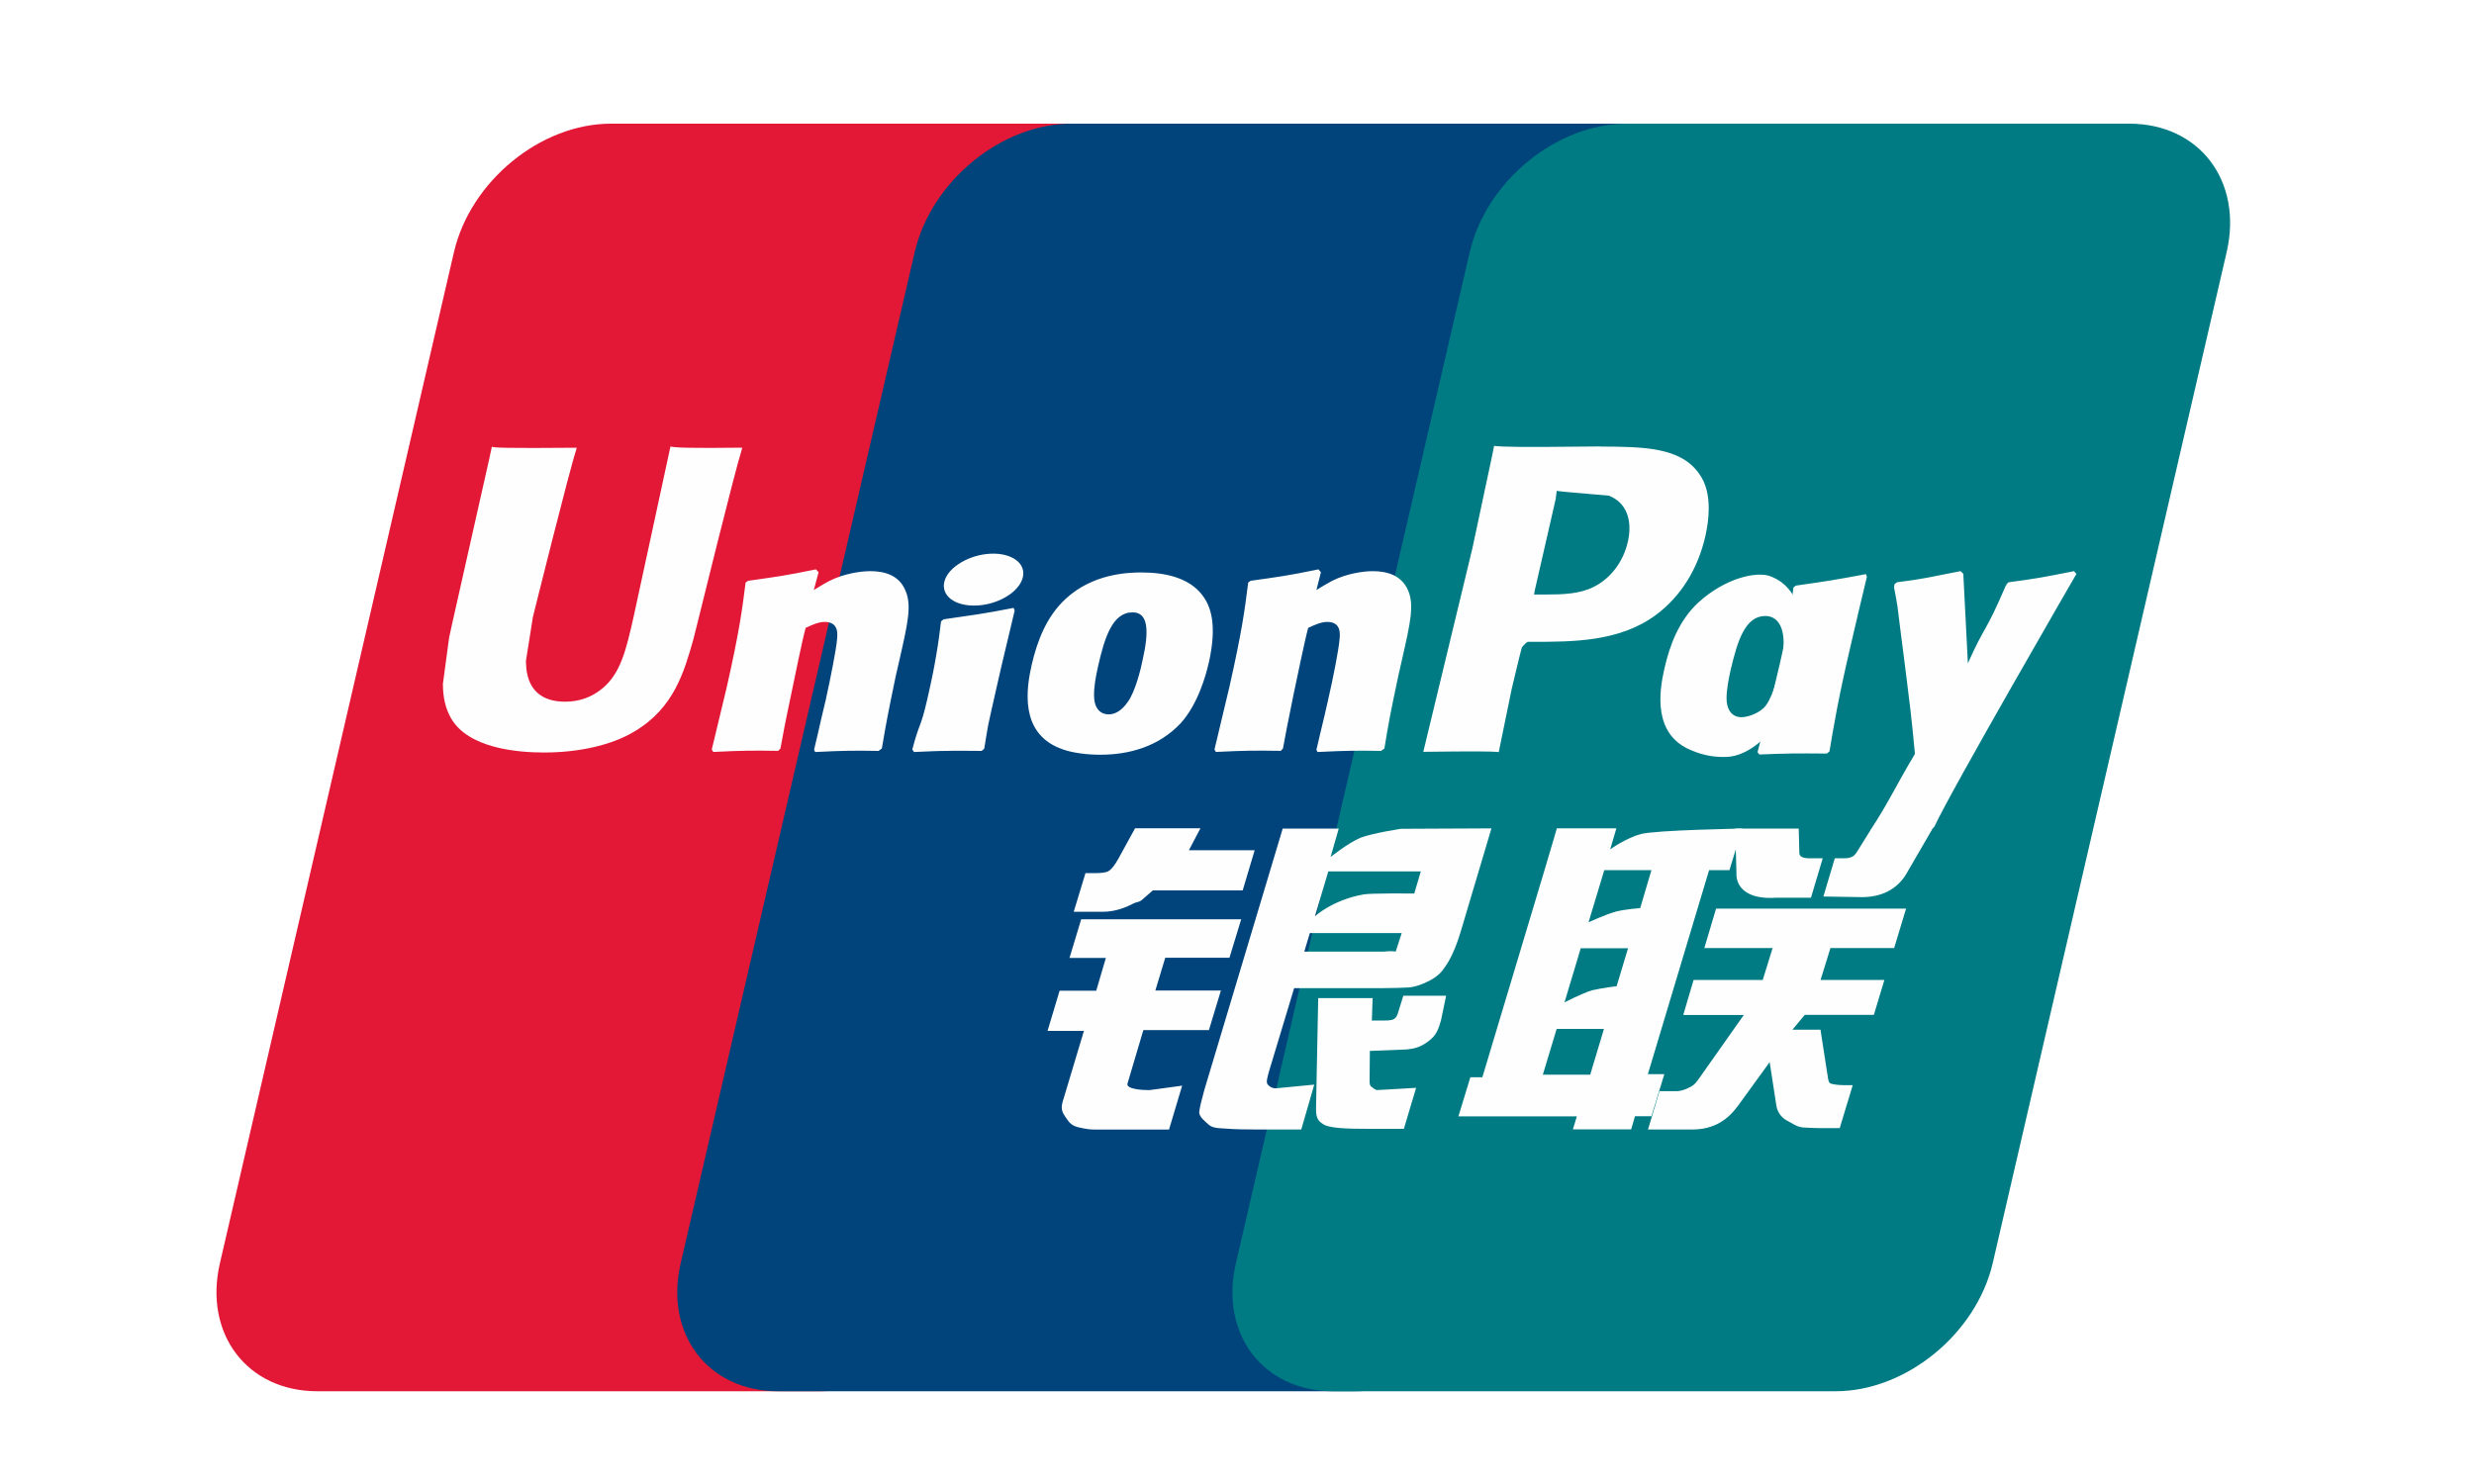
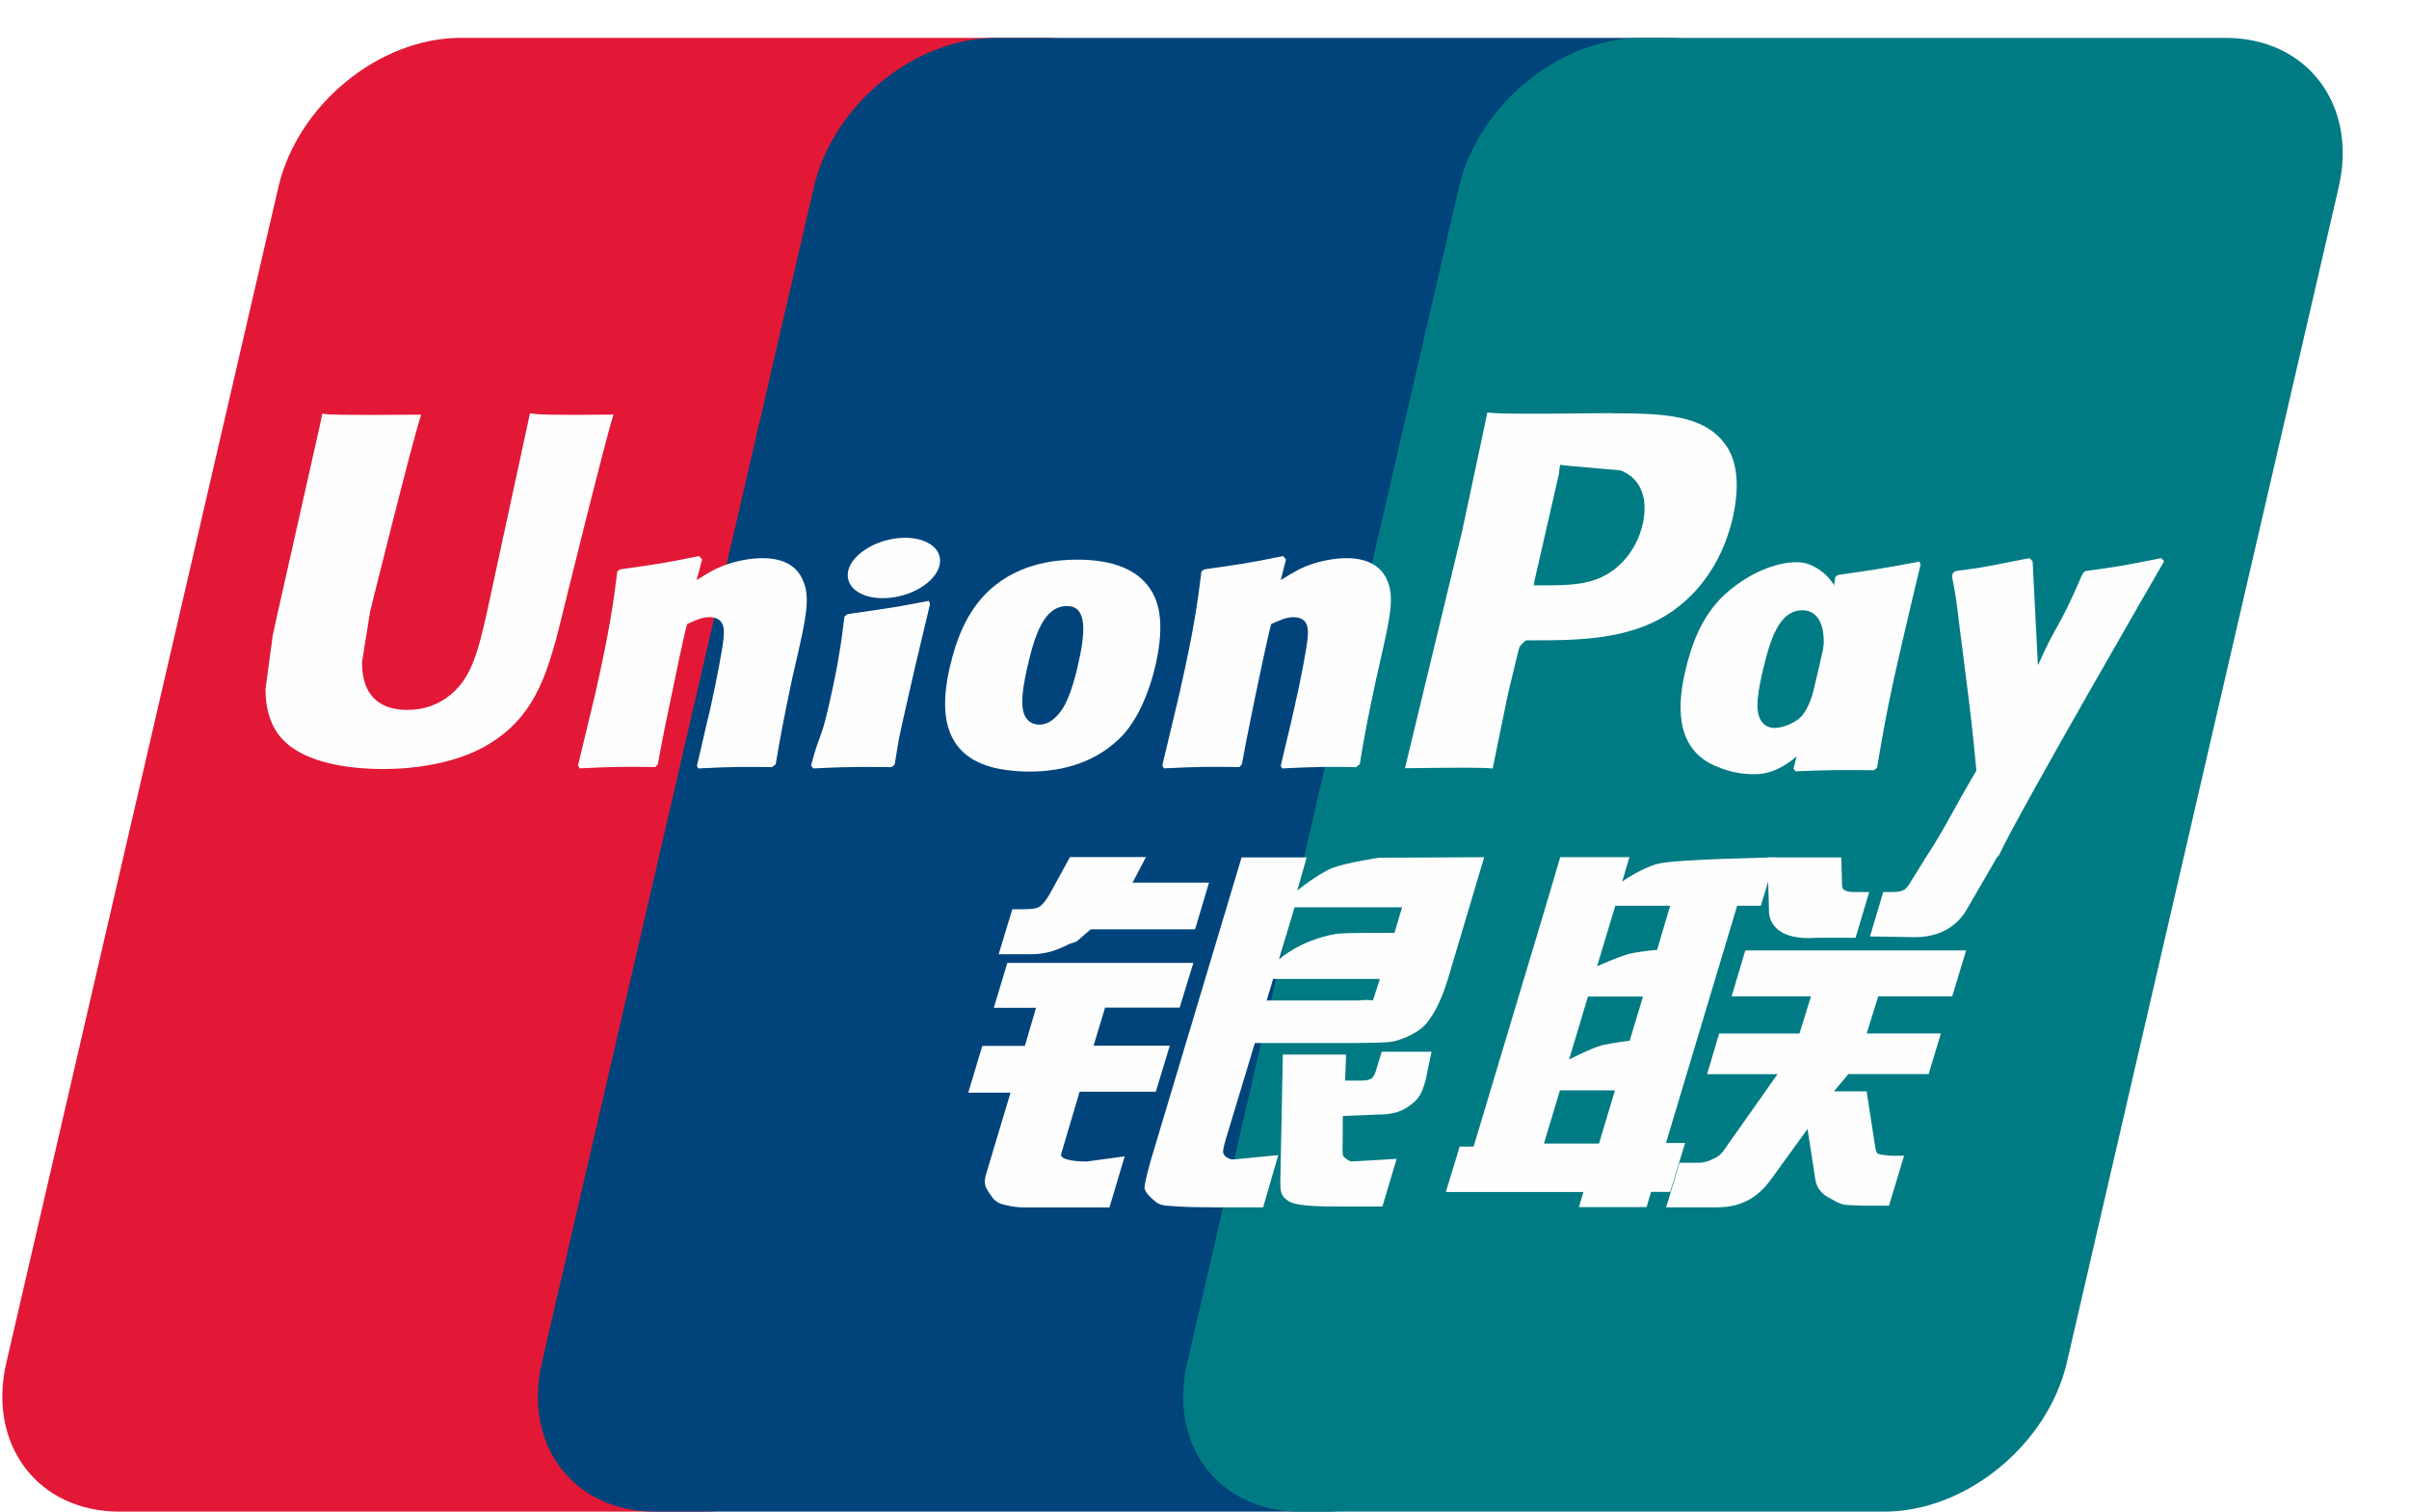
- <svg xmlns="http://www.w3.org/2000/svg" id="icon-unionpay" width="40" height="24" viewBox="0 0 40 24">
-   <path d="M9.877 2h8.126c1.135 0 1.84.93 1.575 2.077l-3.783 16.35c-.267 1.142-1.403 2.073-2.538 2.073H5.13c-1.134 0-1.84-.93-1.574-2.073L7.34 4.076C7.607 2.93 8.74 2 9.878 2z" style="fill: #E21836" />
-   <path d="M17.325 2h9.345c1.134 0 .623.93.356 2.077l-3.783 16.35c-.265 1.142-.182 2.073-1.32 2.073H12.58c-1.137 0-1.84-.93-1.574-2.073l3.783-16.35C15.056 2.93 16.19 2 17.324 2z" style="fill: #00447B" />
-   <path d="M26.3 2h8.126c1.136 0 1.84.93 1.575 2.077l-3.782 16.35c-.266 1.142-1.402 2.073-2.54 2.073h-8.122c-1.137 0-1.842-.93-1.574-2.073l3.78-16.35C24.03 2.93 25.166 2 26.303 2z" style="fill: #007B84" />
-   <path d="M27.633 14.072l-.99 3.3h.266l-.208.68h-.266l-.062.212h-.942l.064-.21H23.58l.193-.632h.194l1.005-3.35.2-.676h.962l-.1.34s.255-.184.498-.248c.242-.064 1.636-.088 1.636-.088l-.206.672h-.33zm-1.695 0l-.254.843s.285-.13.44-.172c.16-.04.395-.057.395-.057l.182-.614h-.764zm-.38 1.262l-.263.877s.29-.15.447-.196c.157-.037.396-.066.396-.066l.185-.614h-.766zm-.614 2.046h.767l.222-.74h-.765l-.223.74z" style="fill: #FEFEFE" />
-   <path d="M28.055 13.4h1.027l.01.385c-.005.065.05.096.17.096h.208l-.19.637h-.555c-.48.035-.662-.172-.65-.406l-.02-.71zM28.193 16.415h-.978l.167-.566H28.5l.16-.517h-1.104l.19-.638h3.072l-.193.638h-1.03l-.16.516h1.032l-.17.565H29.18l-.2.24h.454l.11.712c.013.07.014.116.036.147.023.026.158.038.238.038h.137l-.21.694h-.348c-.054 0-.133-.004-.243-.01-.105-.008-.18-.07-.25-.105-.064-.03-.16-.11-.182-.24l-.11-.712-.507.7c-.162.222-.38.39-.748.39h-.712l.186-.62h.273c.078 0 .15-.03.2-.056.052-.023.098-.05.15-.126l.74-1.05zM17.478 14.867h2.59l-.19.622H18.84l-.16.53h1.06l-.194.64h-1.06l-.256.863c-.03.095.25.108.353.108l.53-.072-.212.71h-1.193c-.096 0-.168-.013-.272-.037-.1-.023-.145-.07-.19-.138-.043-.07-.11-.128-.064-.278l.343-1.143h-.588l.195-.65h.592l.156-.53h-.588l.188-.623zM19.223 13.75h1.063l-.194.65H18.64l-.157.136c-.067.066-.09.038-.18.087-.08.04-.254.123-.477.123h-.466l.19-.625h.14c.118 0 .198-.01.238-.036.046-.03.098-.096.157-.203l.267-.487h1.057l-.187.356zM20.74 13.4h.905l-.132.46s.286-.23.487-.313c.2-.075.65-.143.65-.143l1.464-.007-.498 1.672c-.085.286-.183.472-.244.555-.055.087-.12.16-.248.23-.124.066-.236.104-.34.115-.096.007-.244.01-.45.012h-1.41l-.4 1.324c-.037.13-.055.194-.03.23.02.03.068.066.135.066l.62-.06-.21.726h-.698c-.22 0-.383-.004-.495-.013-.108-.01-.22 0-.295-.058-.065-.058-.164-.133-.162-.21.007-.073.037-.192.082-.356l1.268-4.23zm1.922 1.69h-1.484l-.09.3h1.283c.152-.018.184.004.196-.003l.096-.297zm-1.402-.272s.29-.266.786-.353c.112-.022.82-.015.82-.015l.106-.357h-1.496l-.216.725z" style="fill: #FEFEFE" />
-   <path d="M23.382 16.1l-.084.402c-.036.125-.067.22-.16.302-.1.084-.216.172-.488.172l-.502.02-.004.455c-.006.13.028.117.048.138.024.022.045.032.067.04l.157-.008.48-.028-.198.663h-.552c-.385 0-.67-.008-.765-.084-.092-.057-.105-.132-.103-.26l.035-1.77h.88l-.013.362h.212c.072 0 .12-.007.15-.026.027-.02.047-.048.06-.093l.087-.282h.692zM10.84 7.222c-.032.143-.596 2.763-.598 2.764-.12.53-.21.91-.508 1.152-.172.14-.37.21-.6.21-.37 0-.587-.185-.624-.537l-.007-.12.113-.712s.593-2.388.7-2.703c.002-.017.005-.026.007-.035-1.152.01-1.357 0-1.37-.018-.007.024-.037.173-.037.173l-.605 2.688-.05.23-.1.746c0 .22.042.4.13.553.275.485 1.06.557 1.504.557.573 0 1.11-.123 1.47-.345.63-.375.797-.962.944-1.48l.067-.267s.61-2.48.716-2.803c.003-.017.006-.026.01-.035-.835.01-1.08 0-1.16-.018zM14.21 12.144c-.407-.006-.55-.006-1.03.018l-.018-.036c.042-.182.087-.363.127-.548l.06-.25c.086-.39.173-.843.184-.98.007-.084.036-.29-.2-.29-.1 0-.203.048-.307.096-.058.207-.174.79-.23 1.055-.118.558-.126.62-.178.897l-.036.037c-.42-.006-.566-.006-1.05.018l-.024-.04c.08-.332.162-.668.24-.998.203-.9.25-1.245.307-1.702l.04-.028c.47-.067.585-.08 1.097-.185l.043.047-.077.287c.086-.052.168-.104.257-.15.242-.12.51-.155.658-.155.223 0 .468.062.57.323.098.232.034.52-.094 1.084l-.066.287c-.13.627-.152.743-.225 1.174l-.05.036zM15.87 12.144c-.245 0-.405-.006-.56 0-.153 0-.303.008-.532.018l-.013-.02-.015-.02c.062-.238.097-.322.128-.406.03-.084.06-.17.115-.41.072-.315.116-.535.147-.728.033-.187.052-.346.075-.53l.02-.014.02-.018c.244-.036.4-.057.56-.082.16-.024.32-.055.574-.103l.008.023.008.022c-.047.195-.094.39-.14.588-.047.197-.094.392-.137.587-.093.414-.13.57-.152.68-.02.105-.026.163-.063.377l-.022.02-.023.017zM19.542 10.728c.143-.633.033-.928-.108-1.11-.213-.273-.59-.36-.978-.36-.235 0-.793.023-1.23.43-.312.29-.458.687-.546 1.066-.088.387-.19 1.086.447 1.344.198.085.48.108.662.108.466 0 .945-.13 1.304-.513.278-.312.405-.775.448-.965zm-1.07-.046c-.02.106-.113.503-.24.673-.086.123-.19.198-.305.198-.033 0-.235 0-.238-.3-.003-.15.027-.304.063-.47.108-.478.236-.88.56-.88.255 0 .27.298.16.78zM29.536 12.187c-.493-.004-.635-.004-1.09.015l-.03-.037c.124-.472.248-.943.358-1.42.142-.62.175-.882.223-1.244l.037-.03c.49-.07.625-.09 1.135-.186l.015.044c-.093.388-.186.777-.275 1.166-.19.816-.258 1.23-.33 1.658l-.044.035z" style="fill: #FEFEFE" />
-   <path d="M29.77 10.784c.144-.63-.432-.056-.525-.264-.14-.323-.052-.98-.62-1.2-.22-.085-.732.025-1.17.428-.31.29-.458.683-.544 1.062-.088.38-.19 1.078.444 1.328.2.085.384.11.567.103.638-.034 1.124-1.002 1.483-1.386.277-.303.326.115.368-.07zm-.974-.047c-.024.1-.117.503-.244.67-.083.117-.283.192-.397.192-.032 0-.232 0-.24-.3 0-.146.03-.3.067-.467.11-.47.235-.87.56-.87.254 0 .363.293.254.774zM22.332 12.144c-.41-.006-.55-.006-1.03.018l-.018-.036c.04-.182.087-.363.13-.548l.057-.25c.09-.39.176-.843.186-.98.008-.084.036-.29-.198-.29-.1 0-.203.048-.308.096-.057.207-.175.79-.232 1.055-.115.558-.124.62-.176.897l-.035.037c-.42-.006-.566-.006-1.05.018l-.022-.04.238-.998c.203-.9.25-1.245.307-1.702l.038-.028c.472-.067.587-.08 1.098-.185l.04.047-.073.287c.084-.052.17-.104.257-.15.24-.12.51-.155.655-.155.224 0 .47.062.575.323.095.232.03.52-.098 1.084l-.065.287c-.133.627-.154.743-.225 1.174l-.05.036zM26.32 8.756c-.07.326-.282.603-.554.736-.225.114-.498.123-.78.123h-.183l.013-.074.336-1.468.01-.076.007-.058.132.015.71.062c.275.105.388.38.31.74zM25.88 7.22l-.34.003c-.883.01-1.238.006-1.383-.012l-.037.182-.315 1.478-.793 3.288c.77-.01 1.088-.01 1.22.004l.21-1.024s.153-.644.163-.667c0 0 .047-.066.096-.092h.07c.665 0 1.417 0 2.005-.437.4-.298.675-.74.797-1.274.03-.132.054-.29.054-.446 0-.205-.04-.41-.16-.568-.3-.423-.896-.43-1.588-.433zM33.572 9.28l-.04-.043c-.502.1-.594.118-1.058.18l-.034.034-.005.023-.003-.007c-.345.803-.334.63-.615 1.26-.003-.03-.003-.048-.004-.077l-.07-1.37-.044-.043c-.53.1-.542.118-1.03.18l-.04.034-.006.056.003.007c.06.315.047.244.108.738.03.244.065.49.093.73.05.4.077.6.134 1.21-.328.55-.408.757-.722 1.238l.017.044c.478-.018.587-.018.94-.018l.08-.088c.265-.578 2.295-4.085 2.295-4.085zM16.318 9.62c.27-.19.304-.45.076-.586-.23-.137-.634-.094-.906.095-.273.186-.304.45-.075.586.228.134.633.094.905-.096z" style="fill: #FEFEFE" />
-   <path d="M31.238 13.415l-.397.684c-.124.232-.357.407-.728.41l-.632-.01.184-.618h.124c.064 0 .11-.004.148-.022.03-.01.054-.035.08-.072l.233-.373h.988z" style="fill: #FEFEFE" />
+ <svg xmlns="http://www.w3.org/2000/svg" height="32" width="51" viewBox="0 0 750 471">
+   <g transform="translate(-78, -33) scale(22.4)">
+     <path d="M9.877 2h8.126c1.135 0 1.84.93 1.575 2.077l-3.783 16.35c-.267 1.142-1.403 2.073-2.538 2.073H5.13c-1.134 0-1.84-.93-1.574-2.073L7.34 4.076C7.607 2.93 8.74 2 9.878 2z" style="fill: #E21836" />
+     <path d="M17.325 2h9.345c1.134 0 .623.93.356 2.077l-3.783 16.35c-.265 1.142-.182 2.073-1.32 2.073H12.58c-1.137 0-1.84-.93-1.574-2.073l3.783-16.35C15.056 2.93 16.19 2 17.324 2z" style="fill: #00447B" />
+     <path d="M26.3 2h8.126c1.136 0 1.84.93 1.575 2.077l-3.782 16.35c-.266 1.142-1.402 2.073-2.54 2.073h-8.122c-1.137 0-1.842-.93-1.574-2.073l3.78-16.35C24.03 2.93 25.166 2 26.303 2z" style="fill: #007B84" />
+     <path d="M27.633 14.072l-.99 3.3h.266l-.208.68h-.266l-.062.212h-.942l.064-.21H23.58l.193-.632h.194l1.005-3.35.2-.676h.962l-.1.34s.255-.184.498-.248c.242-.064 1.636-.088 1.636-.088l-.206.672h-.33zm-1.695 0l-.254.843s.285-.13.44-.172c.16-.04.395-.057.395-.057l.182-.614h-.764zm-.38 1.262l-.263.877s.29-.15.447-.196c.157-.037.396-.066.396-.066l.185-.614h-.766zm-.614 2.046h.767l.222-.74h-.765l-.223.74z" style="fill: #FEFEFE" />
+     <path d="M28.055 13.4h1.027l.01.385c-.005.065.05.096.17.096h.208l-.19.637h-.555c-.48.035-.662-.172-.65-.406l-.02-.71zM28.193 16.415h-.978l.167-.566H28.5l.16-.517h-1.104l.19-.638h3.072l-.193.638h-1.03l-.16.516h1.032l-.17.565H29.18l-.2.24h.454l.11.712c.013.07.014.116.036.147.023.026.158.038.238.038h.137l-.21.694h-.348c-.054 0-.133-.004-.243-.01-.105-.008-.18-.07-.25-.105-.064-.03-.16-.11-.182-.24l-.11-.712-.507.7c-.162.222-.38.39-.748.39h-.712l.186-.62h.273c.078 0 .15-.03.2-.056.052-.023.098-.05.15-.126l.74-1.05zM17.478 14.867h2.59l-.19.622H18.84l-.16.53h1.06l-.194.64h-1.06l-.256.863c-.03.095.25.108.353.108l.53-.072-.212.71h-1.193c-.096 0-.168-.013-.272-.037-.1-.023-.145-.07-.19-.138-.043-.07-.11-.128-.064-.278l.343-1.143h-.588l.195-.65h.592l.156-.53h-.588l.188-.623zM19.223 13.75h1.063l-.194.65H18.64l-.157.136c-.067.066-.09.038-.18.087-.08.04-.254.123-.477.123h-.466l.19-.625h.14c.118 0 .198-.01.238-.036.046-.03.098-.096.157-.203l.267-.487h1.057l-.187.356zM20.74 13.4h.905l-.132.46s.286-.23.487-.313c.2-.075.65-.143.65-.143l1.464-.007-.498 1.672c-.085.286-.183.472-.244.555-.055.087-.12.16-.248.23-.124.066-.236.104-.34.115-.096.007-.244.01-.45.012h-1.41l-.4 1.324c-.037.13-.055.194-.03.23.02.03.068.066.135.066l.62-.06-.21.726h-.698c-.22 0-.383-.004-.495-.013-.108-.01-.22 0-.295-.058-.065-.058-.164-.133-.162-.21.007-.073.037-.192.082-.356l1.268-4.23zm1.922 1.69h-1.484l-.09.3h1.283c.152-.018.184.004.196-.003l.096-.297zm-1.402-.272s.29-.266.786-.353c.112-.022.82-.015.82-.015l.106-.357h-1.496l-.216.725z" style="fill: #FEFEFE" />
+     <path d="M23.382 16.1l-.084.402c-.036.125-.067.22-.16.302-.1.084-.216.172-.488.172l-.502.02-.004.455c-.006.13.028.117.048.138.024.022.045.032.067.04l.157-.008.48-.028-.198.663h-.552c-.385 0-.67-.008-.765-.084-.092-.057-.105-.132-.103-.26l.035-1.77h.88l-.013.362h.212c.072 0 .12-.007.15-.026.027-.02.047-.048.06-.093l.087-.282h.692zM10.84 7.222c-.032.143-.596 2.763-.598 2.764-.12.53-.21.91-.508 1.152-.172.14-.37.21-.6.21-.37 0-.587-.185-.624-.537l-.007-.12.113-.712s.593-2.388.7-2.703c.002-.017.005-.026.007-.035-1.152.01-1.357 0-1.37-.018-.007.024-.037.173-.037.173l-.605 2.688-.05.23-.1.746c0 .22.042.4.13.553.275.485 1.06.557 1.504.557.573 0 1.11-.123 1.47-.345.63-.375.797-.962.944-1.48l.067-.267s.61-2.48.716-2.803c.003-.017.006-.026.01-.035-.835.01-1.08 0-1.16-.018zM14.21 12.144c-.407-.006-.55-.006-1.03.018l-.018-.036c.042-.182.087-.363.127-.548l.06-.25c.086-.39.173-.843.184-.98.007-.084.036-.29-.2-.29-.1 0-.203.048-.307.096-.058.207-.174.79-.23 1.055-.118.558-.126.62-.178.897l-.036.037c-.42-.006-.566-.006-1.05.018l-.024-.04c.08-.332.162-.668.24-.998.203-.9.25-1.245.307-1.702l.04-.028c.47-.067.585-.08 1.097-.185l.043.047-.077.287c.086-.052.168-.104.257-.15.242-.12.51-.155.658-.155.223 0 .468.062.57.323.098.232.034.52-.094 1.084l-.066.287c-.13.627-.152.743-.225 1.174l-.05.036zM15.87 12.144c-.245 0-.405-.006-.56 0-.153 0-.303.008-.532.018l-.013-.02-.015-.02c.062-.238.097-.322.128-.406.03-.084.06-.17.115-.41.072-.315.116-.535.147-.728.033-.187.052-.346.075-.53l.02-.014.02-.018c.244-.036.4-.057.56-.082.16-.024.32-.055.574-.103l.008.023.008.022c-.047.195-.094.39-.14.588-.047.197-.094.392-.137.587-.093.414-.13.57-.152.68-.02.105-.026.163-.063.377l-.022.02-.023.017zM19.542 10.728c.143-.633.033-.928-.108-1.11-.213-.273-.59-.36-.978-.36-.235 0-.793.023-1.23.43-.312.29-.458.687-.546 1.066-.088.387-.19 1.086.447 1.344.198.085.48.108.662.108.466 0 .945-.13 1.304-.513.278-.312.405-.775.448-.965zm-1.07-.046c-.02.106-.113.503-.24.673-.086.123-.19.198-.305.198-.033 0-.235 0-.238-.3-.003-.15.027-.304.063-.47.108-.478.236-.88.56-.88.255 0 .27.298.16.78zM29.536 12.187c-.493-.004-.635-.004-1.09.015l-.03-.037c.124-.472.248-.943.358-1.42.142-.62.175-.882.223-1.244l.037-.03c.49-.07.625-.09 1.135-.186l.015.044c-.093.388-.186.777-.275 1.166-.19.816-.258 1.23-.33 1.658l-.044.035z" style="fill: #FEFEFE" />
+     <path d="M29.77 10.784c.144-.63-.432-.056-.525-.264-.14-.323-.052-.98-.62-1.2-.22-.085-.732.025-1.17.428-.31.29-.458.683-.544 1.062-.088.38-.19 1.078.444 1.328.2.085.384.11.567.103.638-.034 1.124-1.002 1.483-1.386.277-.303.326.115.368-.07zm-.974-.047c-.024.1-.117.503-.244.67-.083.117-.283.192-.397.192-.032 0-.232 0-.24-.3 0-.146.03-.3.067-.467.11-.47.235-.87.56-.87.254 0 .363.293.254.774zM22.332 12.144c-.41-.006-.55-.006-1.03.018l-.018-.036c.04-.182.087-.363.13-.548l.057-.25c.09-.39.176-.843.186-.98.008-.084.036-.29-.198-.29-.1 0-.203.048-.308.096-.057.207-.175.79-.232 1.055-.115.558-.124.62-.176.897l-.035.037c-.42-.006-.566-.006-1.05.018l-.022-.04.238-.998c.203-.9.25-1.245.307-1.702l.038-.028c.472-.067.587-.08 1.098-.185l.04.047-.073.287c.084-.052.17-.104.257-.15.24-.12.51-.155.655-.155.224 0 .47.062.575.323.095.232.03.52-.098 1.084l-.065.287c-.133.627-.154.743-.225 1.174l-.05.036zM26.32 8.756c-.07.326-.282.603-.554.736-.225.114-.498.123-.78.123h-.183l.013-.074.336-1.468.01-.076.007-.058.132.015.71.062c.275.105.388.38.31.74zM25.88 7.22l-.34.003c-.883.01-1.238.006-1.383-.012l-.037.182-.315 1.478-.793 3.288c.77-.01 1.088-.01 1.22.004l.21-1.024s.153-.644.163-.667c0 0 .047-.066.096-.092h.07c.665 0 1.417 0 2.005-.437.4-.298.675-.74.797-1.274.03-.132.054-.29.054-.446 0-.205-.04-.41-.16-.568-.3-.423-.896-.43-1.588-.433zM33.572 9.28l-.04-.043c-.502.1-.594.118-1.058.18l-.034.034-.005.023-.003-.007c-.345.803-.334.63-.615 1.26-.003-.03-.003-.048-.004-.077l-.07-1.37-.044-.043c-.53.1-.542.118-1.03.18l-.04.034-.006.056.003.007c.06.315.047.244.108.738.03.244.065.49.093.73.05.4.077.6.134 1.21-.328.55-.408.757-.722 1.238l.017.044c.478-.018.587-.018.94-.018l.08-.088c.265-.578 2.295-4.085 2.295-4.085zM16.318 9.62c.27-.19.304-.45.076-.586-.23-.137-.634-.094-.906.095-.273.186-.304.45-.075.586.228.134.633.094.905-.096z" style="fill: #FEFEFE" />
+     <path d="M31.238 13.415l-.397.684c-.124.232-.357.407-.728.41l-.632-.01.184-.618h.124c.064 0 .11-.004.148-.022.03-.01.054-.035.08-.072l.233-.373h.988z" style="fill: #FEFEFE" />
+   </g>
</svg>
